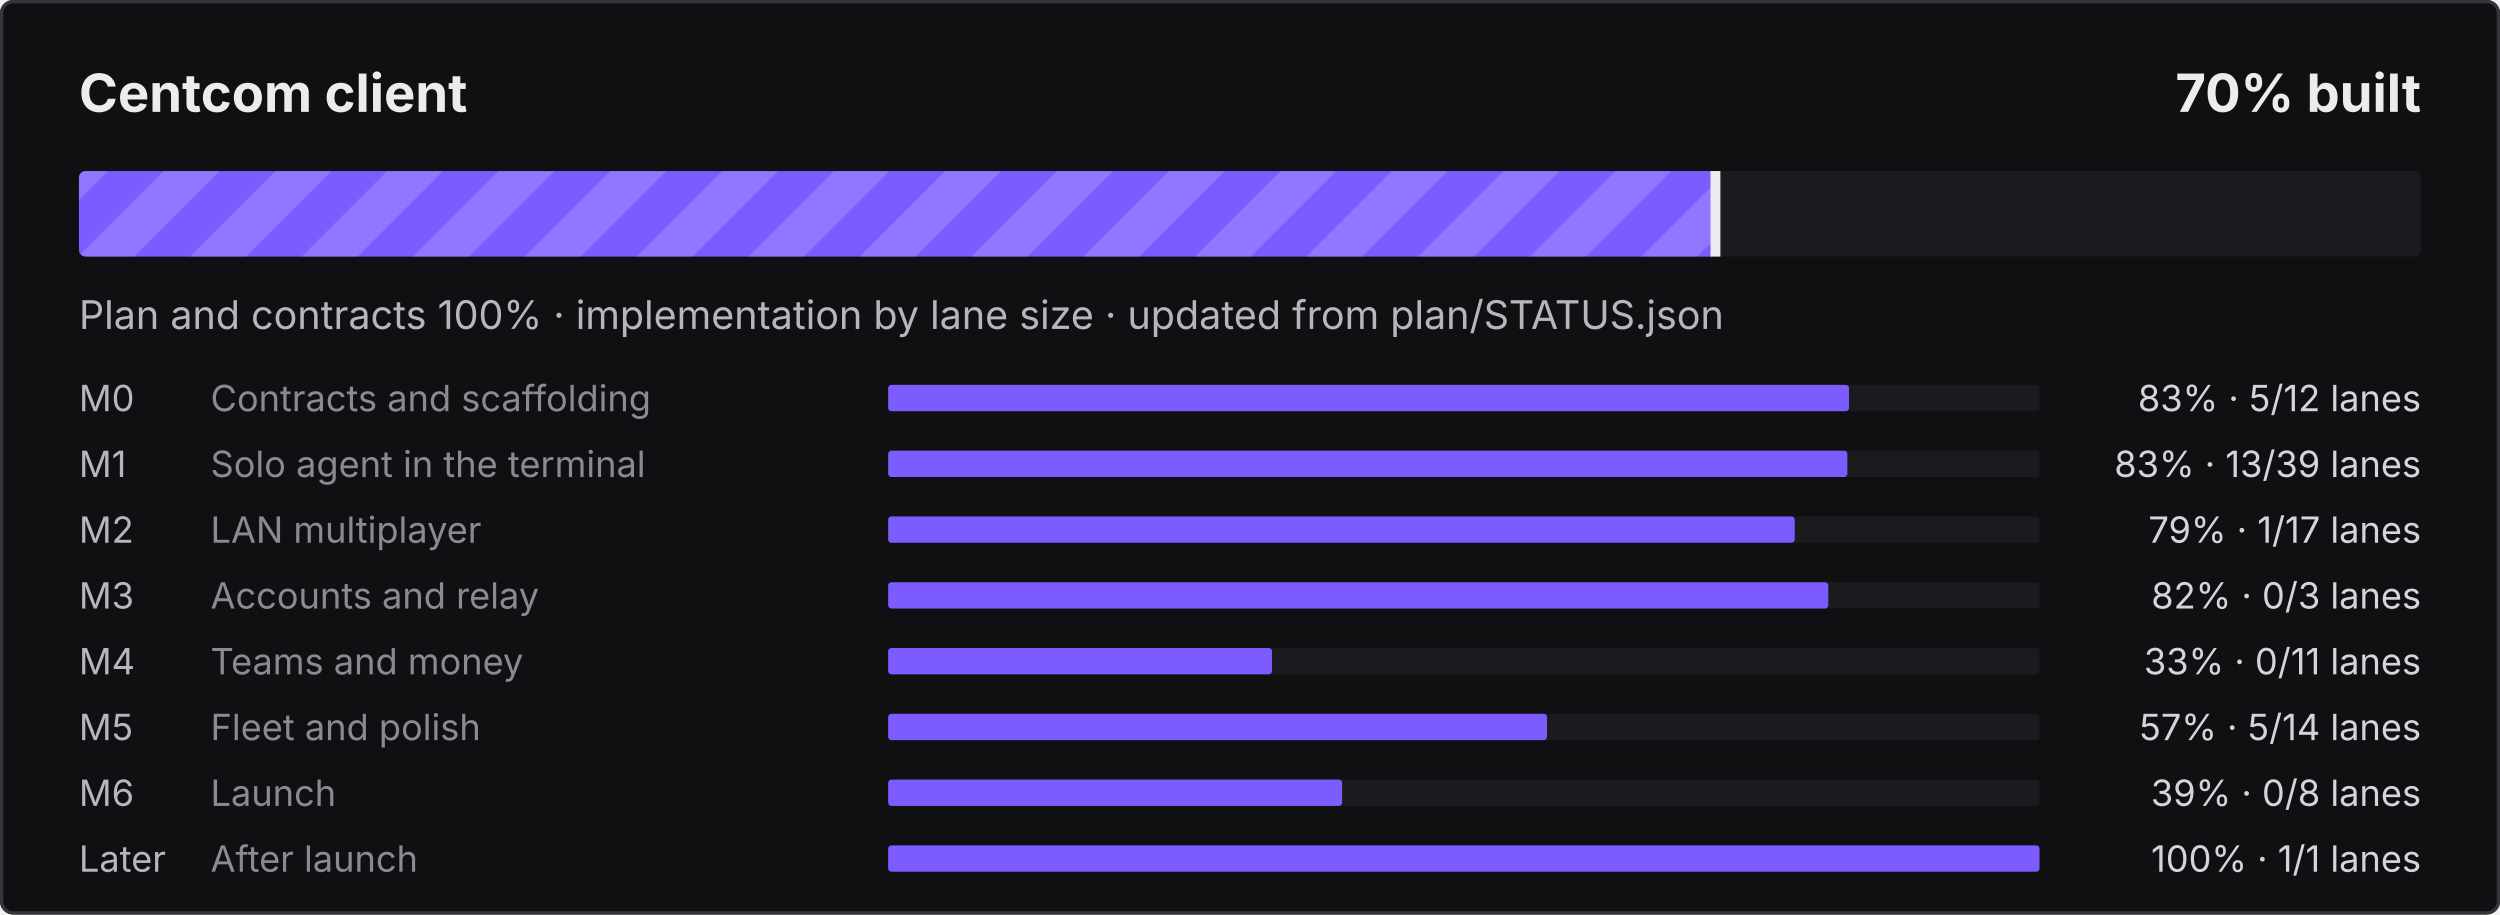
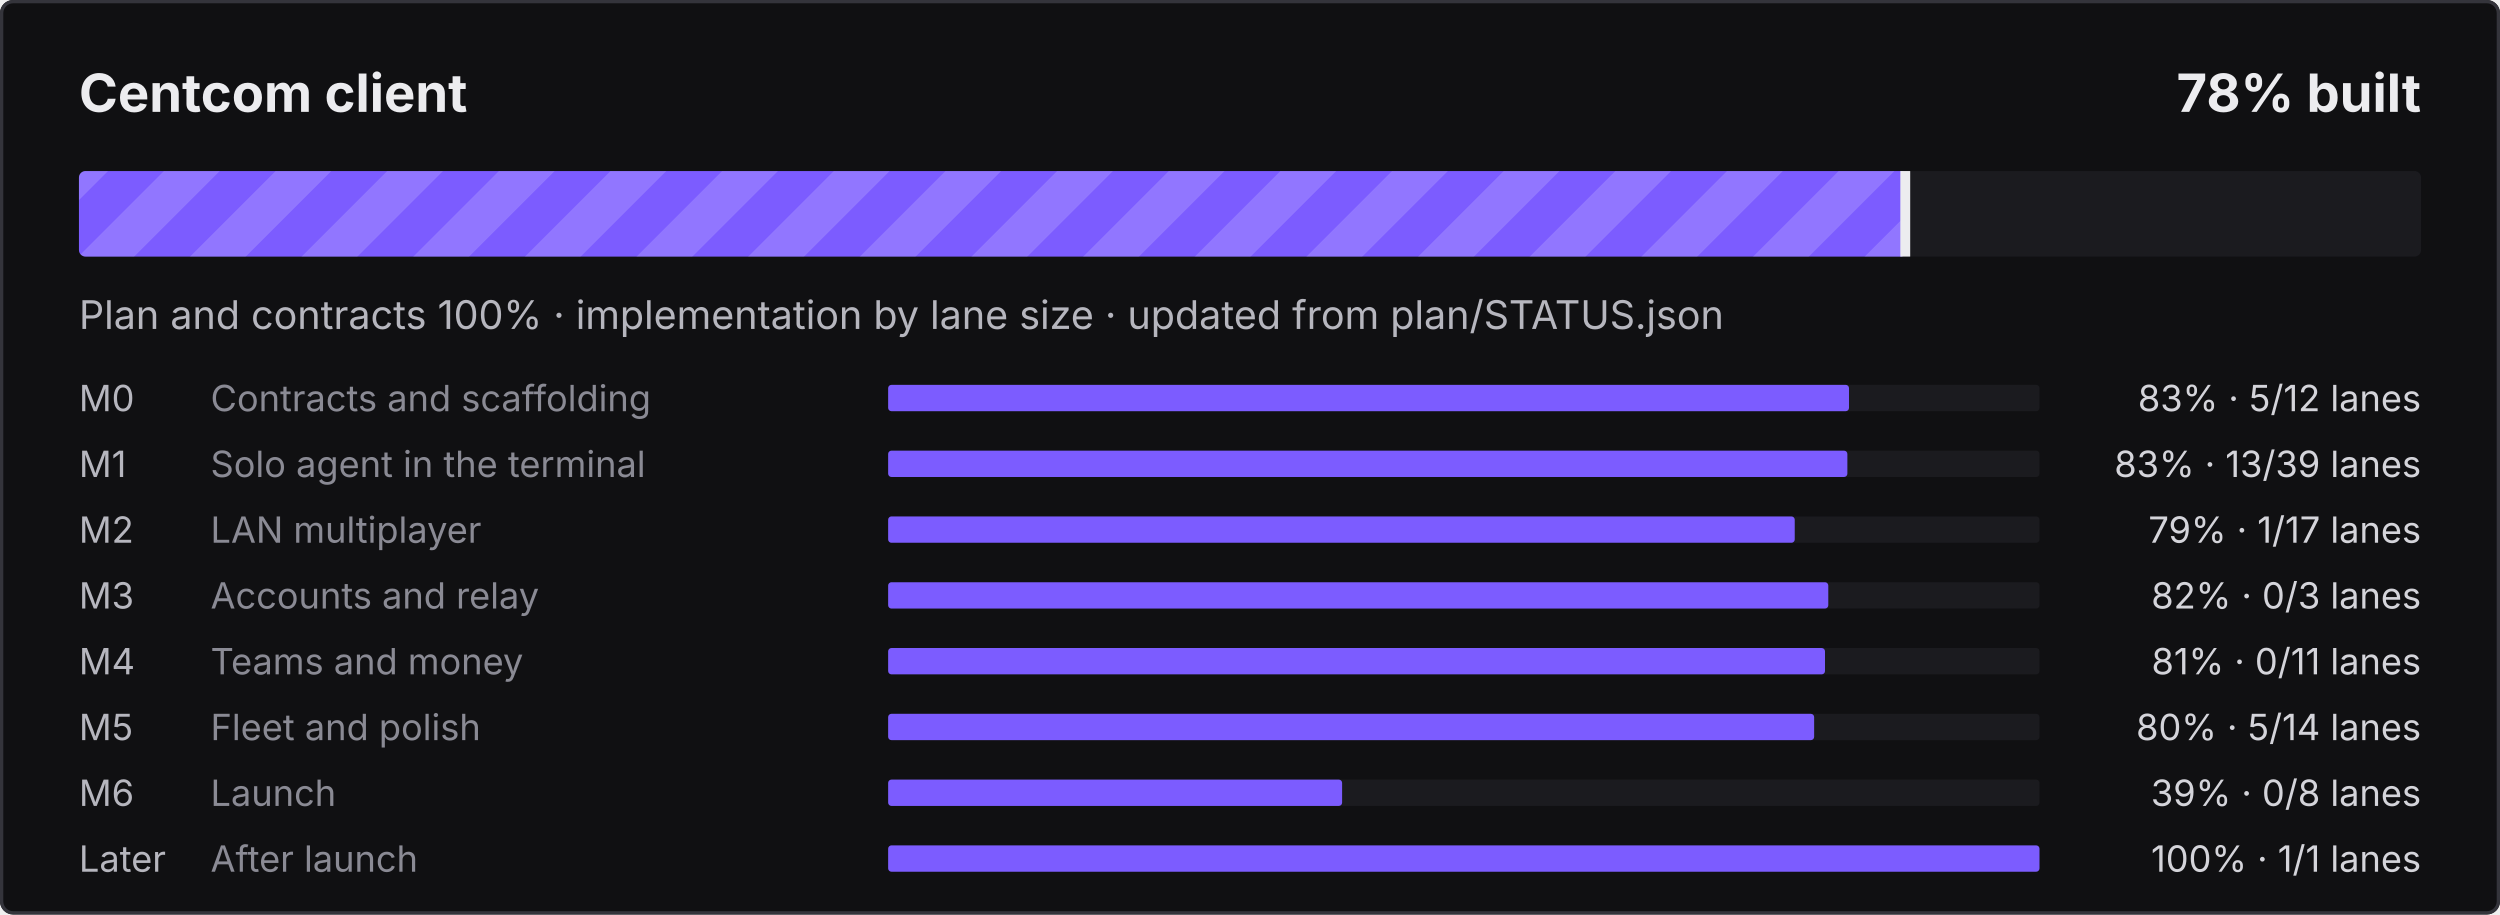
- <svg xmlns="http://www.w3.org/2000/svg" width="760" height="278" viewBox="0 0 760 278" role="img" aria-label="Centcom client: 70% built">
+ <svg xmlns="http://www.w3.org/2000/svg" width="760" height="278" viewBox="0 0 760 278" role="img" aria-label="Centcom client: 78% built">
  <defs>
    <pattern id="s" width="24" height="24" patternUnits="userSpaceOnUse" patternTransform="rotate(45)">
      <rect width="12" height="24" fill="#fff" fill-opacity=".16" />
    </pattern>
    <clipPath id="c">
      <rect x="24" y="52" width="712" height="26" rx="2" />
    </clipPath>
  </defs>
  <style>@keyframes mv{to{transform:translateX(24px)}}
.st{animation:mv .9s linear infinite}text{font-family:ui-sans-serif,system-ui,-apple-system,"Segoe UI",sans-serif}
@media (prefers-reduced-motion:reduce){.st{animation:none}}</style>
  <rect width="760" height="278" rx="4" fill="#101012" />
  <rect x=".5" y=".5" width="759" height="277" rx="3.5" fill="none" stroke="#34343B" />
  <text x="24" y="34" fill="#ECECEF" font-size="16" font-weight="700">Centcom client</text>
-   <text x="736" y="34" fill="#ECECEF" font-size="16" font-weight="700" text-anchor="end">70% built</text>
+   <text x="736" y="34" fill="#ECECEF" font-size="16" font-weight="700" text-anchor="end">78% built</text>
  <rect x="24" y="52" width="712" height="26" rx="2" fill="#1B1B1F" />
  <clipPath id="cf">
-     <rect x="24" y="52" width="498.0" height="26" rx="2" />
+     <rect x="24" y="52" width="555.7" height="26" rx="2" />
  </clipPath>
  <g clip-path="url(#cf)">
-     <rect x="24" y="52" width="498.0" height="26" fill="#7C5CFF" />
-     <rect x="0" y="52" width="546.0" height="26" fill="url(#s)" class="st" />
+     <rect x="24" y="52" width="555.7" height="26" fill="#7C5CFF" />
+     <rect x="0" y="52" width="603.7" height="26" fill="url(#s)" class="st" />
  </g>
-   <rect x="520.0" y="52" width="3" height="26" fill="#ECECEF" />
+   <rect x="577.7" y="52" width="3" height="26" fill="#ECECEF" />
  <text x="24" y="100" fill="#B6B6BE" font-size="12">Plan and contracts 100% · implementation by lane size · updated from plan/STATUS.json</text>
  <text x="24" y="125" fill="#B6B6BE" font-size="11">M0</text>
  <text x="64" y="125" fill="#8A8A94" font-size="11">Contracts and scaffolding</text>
  <rect x="270" y="117" width="350" height="8" rx="1" fill="#1B1B1F" />
  <rect x="270" y="117" width="292.1" height="8" rx="1" fill="#7C5CFF" />
  <text x="736" y="125" fill="#D4D4DA" font-size="11" text-anchor="end">83% · 5/12 lanes</text>
  <text x="24" y="145" fill="#B6B6BE" font-size="11">M1</text>
  <text x="64" y="145" fill="#8A8A94" font-size="11">Solo agent in the terminal</text>
  <rect x="270" y="137" width="350" height="8" rx="1" fill="#1B1B1F" />
  <rect x="270" y="137" width="291.6" height="8" rx="1" fill="#7C5CFF" />
  <text x="736" y="145" fill="#D4D4DA" font-size="11" text-anchor="end">83% · 13/39 lanes</text>
  <text x="24" y="165" fill="#B6B6BE" font-size="11">M2</text>
  <text x="64" y="165" fill="#8A8A94" font-size="11">LAN multiplayer</text>
  <rect x="270" y="157" width="350" height="8" rx="1" fill="#1B1B1F" />
  <rect x="270" y="157" width="275.6" height="8" rx="1" fill="#7C5CFF" />
  <text x="736" y="165" fill="#D4D4DA" font-size="11" text-anchor="end">79% · 1/17 lanes</text>
  <text x="24" y="185" fill="#B6B6BE" font-size="11">M3</text>
  <text x="64" y="185" fill="#8A8A94" font-size="11">Accounts and relay</text>
  <rect x="270" y="177" width="350" height="8" rx="1" fill="#1B1B1F" />
  <rect x="270" y="177" width="285.8" height="8" rx="1" fill="#7C5CFF" />
  <text x="736" y="185" fill="#D4D4DA" font-size="11" text-anchor="end">82% · 0/3 lanes</text>
  <text x="24" y="205" fill="#B6B6BE" font-size="11">M4</text>
  <text x="64" y="205" fill="#8A8A94" font-size="11">Teams and money</text>
  <rect x="270" y="197" width="350" height="8" rx="1" fill="#1B1B1F" />
-   <rect x="270" y="197" width="116.7" height="8" rx="1" fill="#7C5CFF" />
-   <text x="736" y="205" fill="#D4D4DA" font-size="11" text-anchor="end">33% · 0/11 lanes</text>
+   <rect x="270" y="197" width="284.8" height="8" rx="1" fill="#7C5CFF" />
+   <text x="736" y="205" fill="#D4D4DA" font-size="11" text-anchor="end">81% · 0/11 lanes</text>
  <text x="24" y="225" fill="#B6B6BE" font-size="11">M5</text>
  <text x="64" y="225" fill="#8A8A94" font-size="11">Fleet and polish</text>
  <rect x="270" y="217" width="350" height="8" rx="1" fill="#1B1B1F" />
-   <rect x="270" y="217" width="200.3" height="8" rx="1" fill="#7C5CFF" />
-   <text x="736" y="225" fill="#D4D4DA" font-size="11" text-anchor="end">57% · 5/14 lanes</text>
+   <rect x="270" y="217" width="281.5" height="8" rx="1" fill="#7C5CFF" />
+   <text x="736" y="225" fill="#D4D4DA" font-size="11" text-anchor="end">80% · 5/14 lanes</text>
  <text x="24" y="245" fill="#B6B6BE" font-size="11">M6</text>
  <text x="64" y="245" fill="#8A8A94" font-size="11">Launch</text>
  <rect x="270" y="237" width="350" height="8" rx="1" fill="#1B1B1F" />
  <rect x="270" y="237" width="138.0" height="8" rx="1" fill="#7C5CFF" />
  <text x="736" y="245" fill="#D4D4DA" font-size="11" text-anchor="end">39% · 0/8 lanes</text>
  <text x="24" y="265" fill="#B6B6BE" font-size="11">Later</text>
  <text x="64" y="265" fill="#8A8A94" font-size="11">After launch</text>
  <rect x="270" y="257" width="350" height="8" rx="1" fill="#1B1B1F" />
  <rect x="270" y="257" width="350.0" height="8" rx="1" fill="#7C5CFF" />
  <text x="736" y="265" fill="#D4D4DA" font-size="11" text-anchor="end">100% · 1/1 lanes</text>
</svg>
